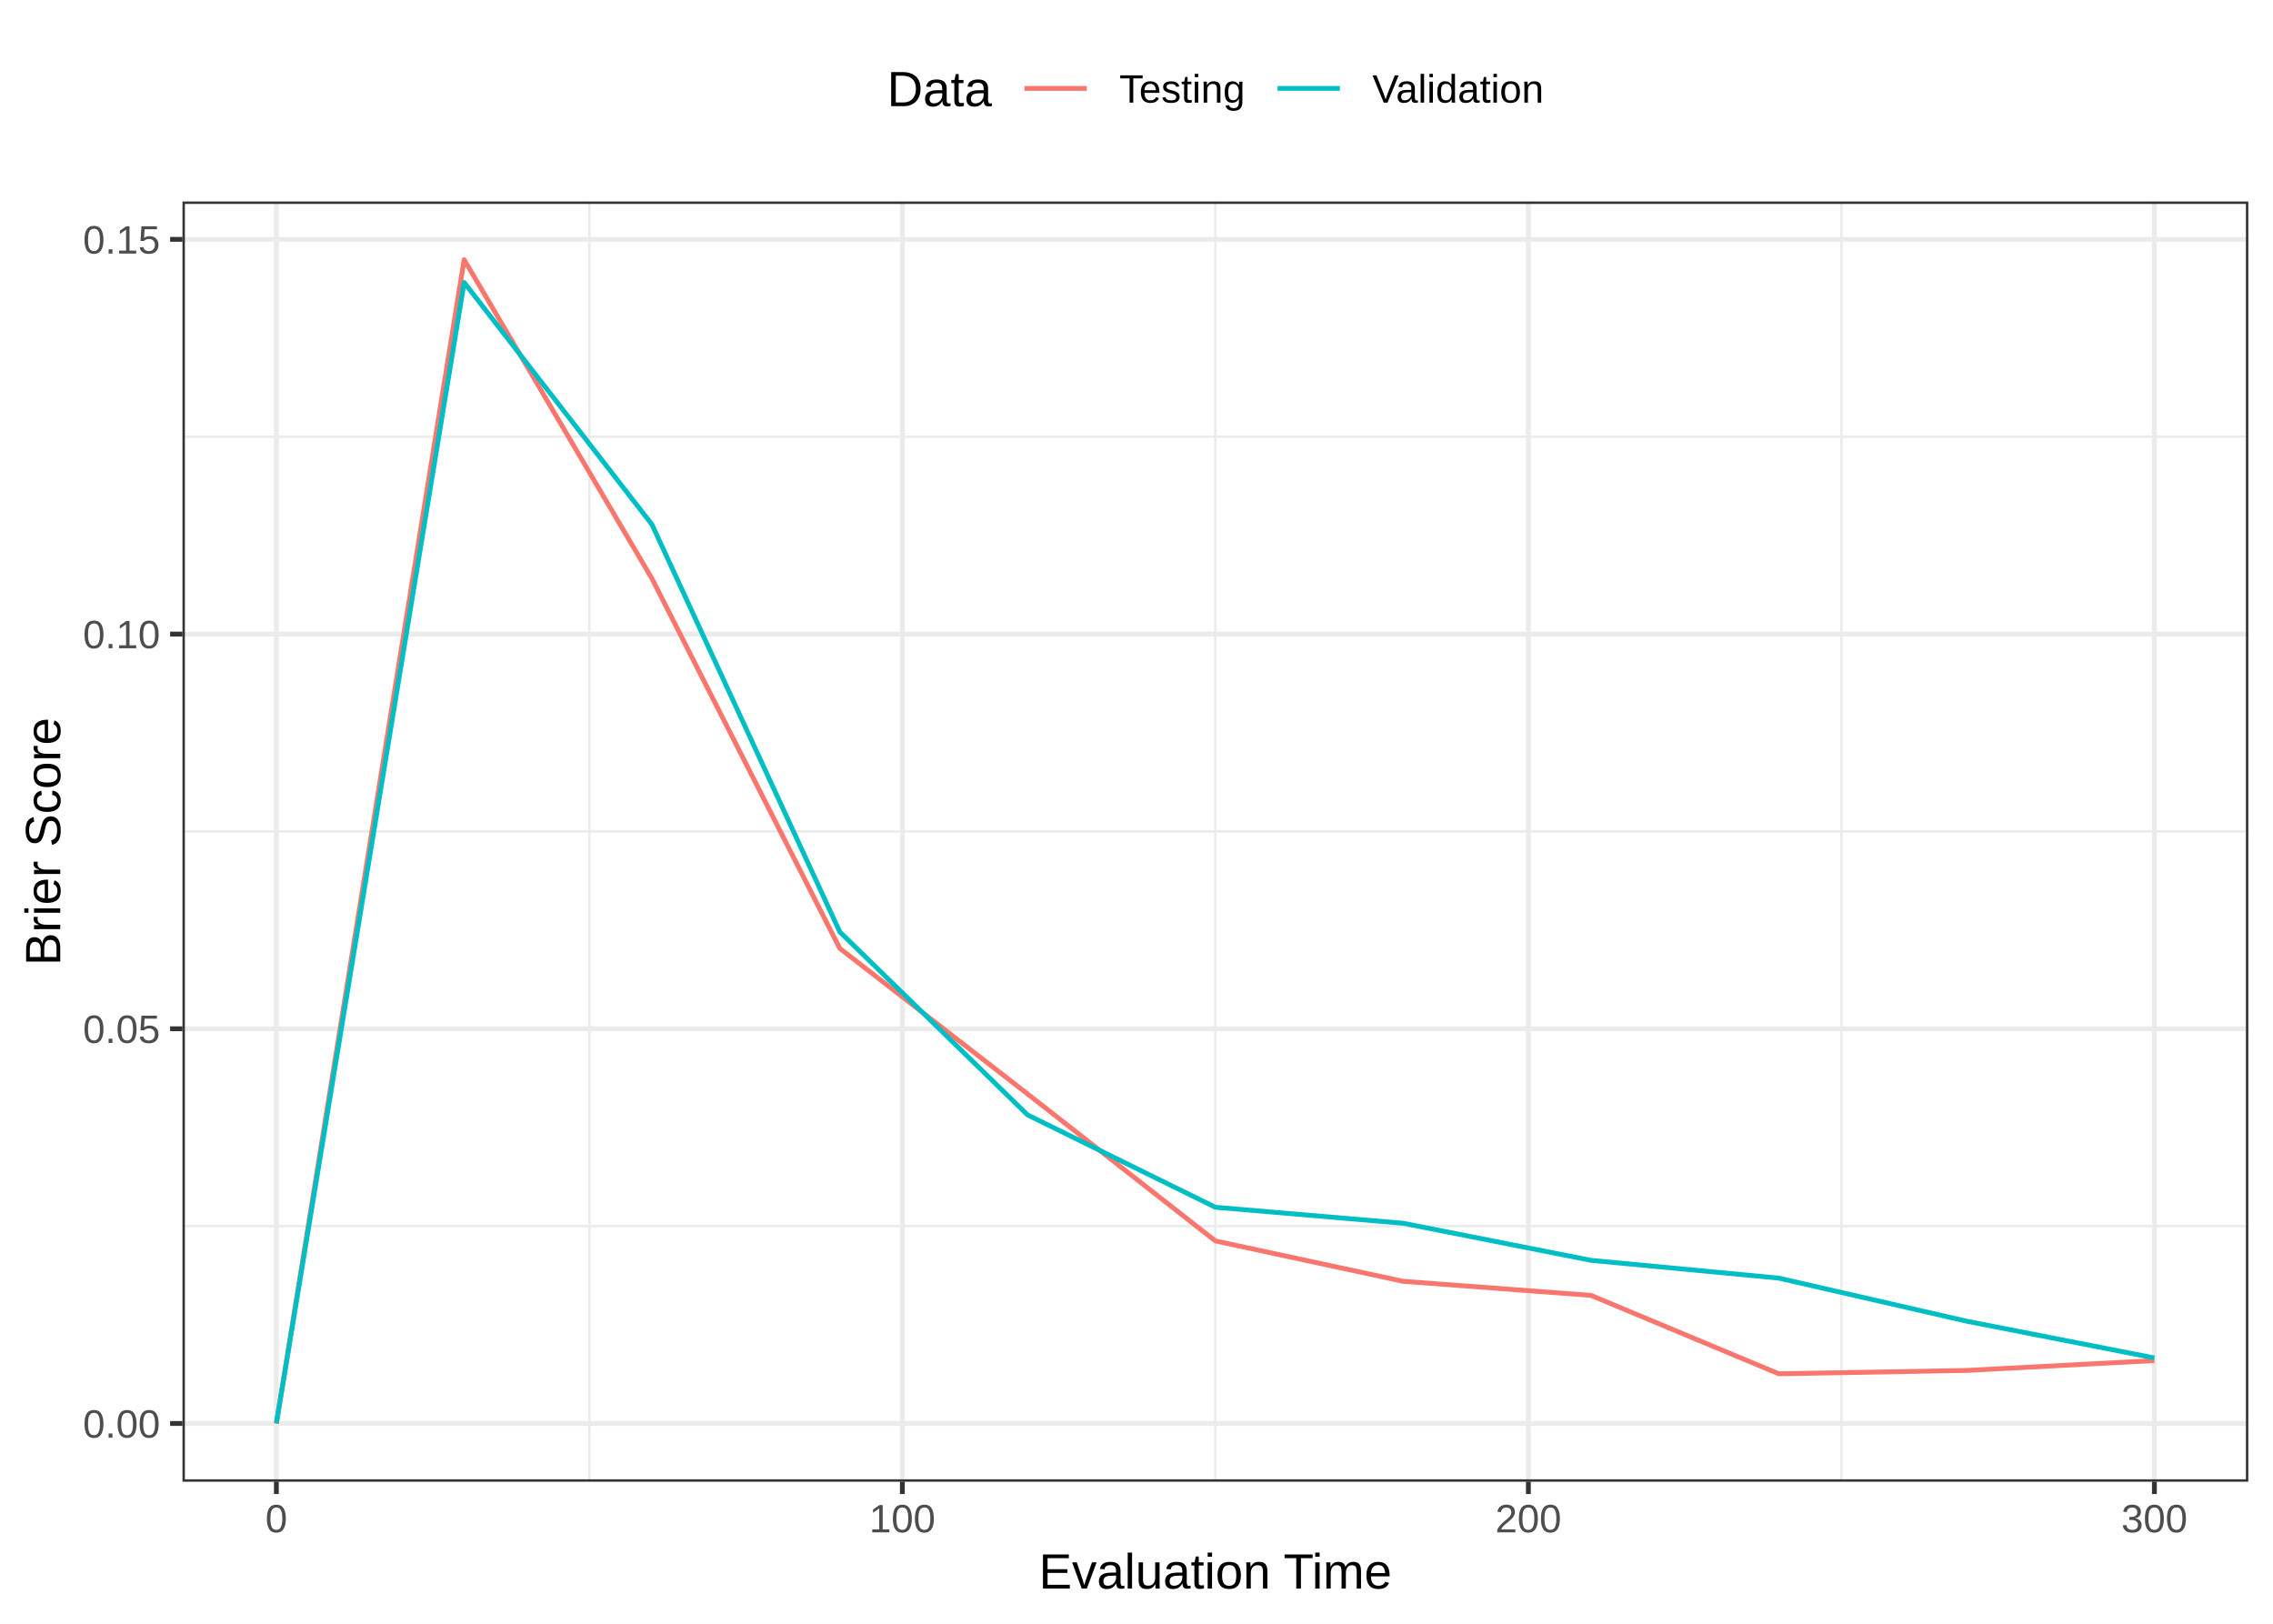
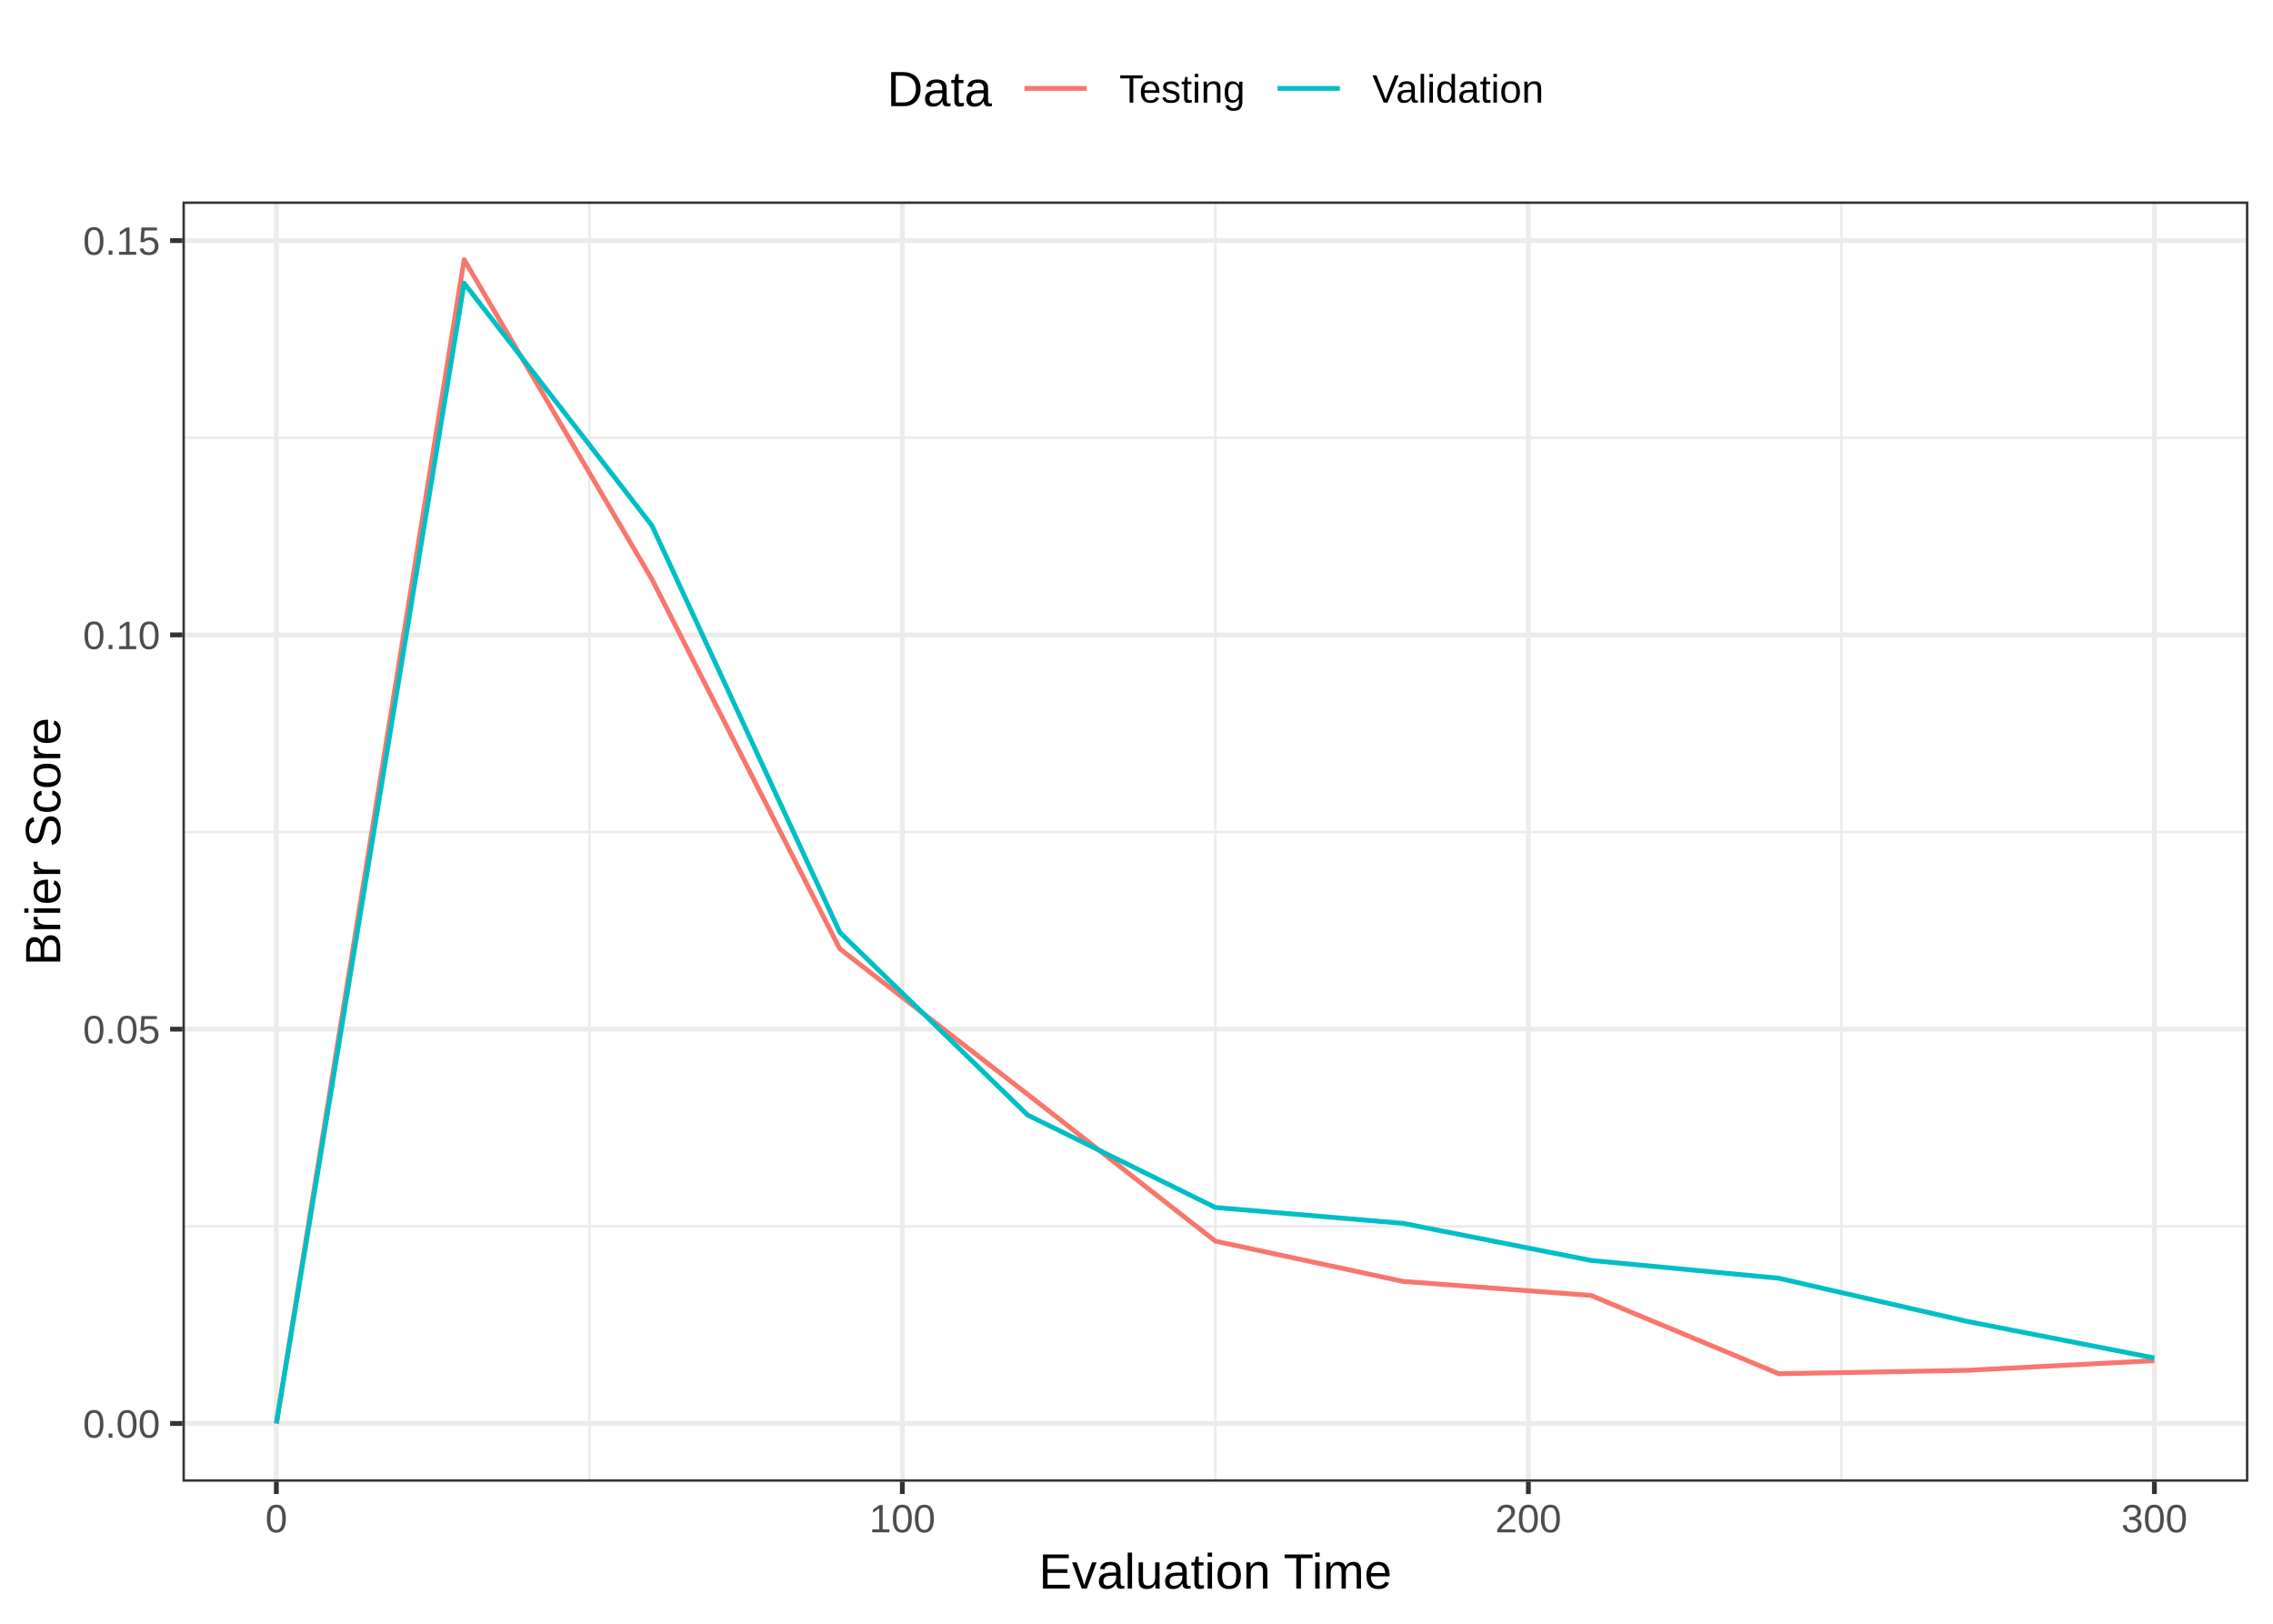
<svg xmlns="http://www.w3.org/2000/svg" width="504.00pt" height="360.00pt" viewBox="0 0 504.00 360.00">
  <g class="svglite">
    <defs>
      <style type="text/css">
    .svglite line, .svglite polyline, .svglite polygon, .svglite path, .svglite rect, .svglite circle {
      fill: none;
      stroke: #000000;
      stroke-linecap: round;
      stroke-linejoin: round;
      stroke-miterlimit: 10.00;
    }
    .svglite text {
      white-space: pre;
    }
    .svglite g.glyphgroup path {
      fill: inherit;
      stroke: none;
    }
  </style>
    </defs>
    <rect width="100%" height="100%" style="stroke: none; fill: none;" />
    <defs>
      <clipPath id="cpMC4wMHw1MDQuMDB8MC4wMHwzNjAuMDA=">
        <rect x="0.00" y="0.00" width="504.00" height="360.00" />
      </clipPath>
    </defs>
    <g clip-path="url(#cpMC4wMHw1MDQuMDB8MC4wMHwzNjAuMDA=)">
      <rect x="0.00" y="0.00" width="504.00" height="360.00" style="stroke-width: 1.07; stroke: #FFFFFF; fill: #FFFFFF;" />
    </g>
    <defs>
      <clipPath id="cpNDAuNDZ8NDk4LjUyfDQ0LjY4fDMyOC41MA==">
        <rect x="40.46" y="44.68" width="458.07" height="283.83" />
      </clipPath>
    </defs>
    <g clip-path="url(#cpNDAuNDZ8NDk4LjUyfDQ0LjY4fDMyOC41MA==)">
      <rect x="40.46" y="44.68" width="458.07" height="283.83" style="stroke-width: 1.07; stroke: none; fill: #FFFFFF;" />
-       <polyline points="40.46,271.85 498.52,271.85 " style="stroke-width: 0.53; stroke: #EBEBEB; stroke-linecap: butt;" />
-       <polyline points="40.46,184.33 498.52,184.33 " style="stroke-width: 0.53; stroke: #EBEBEB; stroke-linecap: butt;" />
-       <polyline points="40.46,96.82 498.52,96.82 " style="stroke-width: 0.53; stroke: #EBEBEB; stroke-linecap: butt;" />
+       <polyline points="40.46,271.89 498.52,271.89 " style="stroke-width: 0.53; stroke: #EBEBEB; stroke-linecap: butt;" />
+       <polyline points="40.46,184.47 498.52,184.47 " style="stroke-width: 0.53; stroke: #EBEBEB; stroke-linecap: butt;" />
+       <polyline points="40.46,97.05 498.52,97.05 " style="stroke-width: 0.53; stroke: #EBEBEB; stroke-linecap: butt;" />
      <polyline points="130.68,328.50 130.68,44.68 " style="stroke-width: 0.53; stroke: #EBEBEB; stroke-linecap: butt;" />
      <polyline points="269.49,328.50 269.49,44.68 " style="stroke-width: 0.53; stroke: #EBEBEB; stroke-linecap: butt;" />
      <polyline points="408.30,328.50 408.30,44.68 " style="stroke-width: 0.53; stroke: #EBEBEB; stroke-linecap: butt;" />
      <polyline points="40.46,315.60 498.52,315.60 " style="stroke-width: 1.07; stroke: #EBEBEB; stroke-linecap: butt;" />
-       <polyline points="40.46,228.09 498.52,228.09 " style="stroke-width: 1.07; stroke: #EBEBEB; stroke-linecap: butt;" />
-       <polyline points="40.46,140.58 498.52,140.58 " style="stroke-width: 1.07; stroke: #EBEBEB; stroke-linecap: butt;" />
-       <polyline points="40.46,53.07 498.52,53.07 " style="stroke-width: 1.07; stroke: #EBEBEB; stroke-linecap: butt;" />
+       <polyline points="40.46,228.18 498.52,228.18 " style="stroke-width: 1.07; stroke: #EBEBEB; stroke-linecap: butt;" />
+       <polyline points="40.46,140.76 498.52,140.76 " style="stroke-width: 1.07; stroke: #EBEBEB; stroke-linecap: butt;" />
+       <polyline points="40.46,53.34 498.52,53.34 " style="stroke-width: 1.07; stroke: #EBEBEB; stroke-linecap: butt;" />
      <polyline points="61.28,328.50 61.28,44.68 " style="stroke-width: 1.07; stroke: #EBEBEB; stroke-linecap: butt;" />
      <polyline points="200.08,328.50 200.08,44.68 " style="stroke-width: 1.07; stroke: #EBEBEB; stroke-linecap: butt;" />
      <polyline points="338.89,328.50 338.89,44.68 " style="stroke-width: 1.07; stroke: #EBEBEB; stroke-linecap: butt;" />
      <polyline points="477.70,328.50 477.70,44.68 " style="stroke-width: 1.07; stroke: #EBEBEB; stroke-linecap: butt;" />
-       <polyline points="61.28,315.60 102.92,57.58 144.56,128.28 186.20,210.26 227.85,242.54 269.49,275.13 311.13,284.08 352.77,287.20 394.41,304.58 436.06,303.84 477.70,301.65 " style="stroke-width: 1.07; stroke: #F8766D; stroke-linecap: butt;" />
-       <polyline points="61.28,315.60 102.92,62.63 144.56,116.29 186.20,206.59 227.85,247.19 269.49,267.66 311.13,271.21 352.77,279.43 394.41,283.37 436.06,292.92 477.70,301.07 " style="stroke-width: 1.07; stroke: #00BFC4; stroke-linecap: butt;" />
+       <polyline points="61.28,315.60 102.92,57.58 144.56,128.44 186.20,210.35 227.85,242.62 269.49,275.18 311.13,284.11 352.77,287.21 394.41,304.57 436.06,303.82 477.70,301.67 " style="stroke-width: 1.07; stroke: #F8766D; stroke-linecap: butt;" />
+       <polyline points="61.28,315.60 102.92,62.79 144.56,116.53 186.20,206.69 227.85,247.21 269.49,267.71 311.13,271.23 352.77,279.45 394.41,283.40 436.06,292.94 477.70,301.08 " style="stroke-width: 1.07; stroke: #00BFC4; stroke-linecap: butt;" />
      <rect x="40.46" y="44.68" width="458.07" height="283.83" style="stroke-width: 1.07; stroke: #333333;" />
    </g>
    <g clip-path="url(#cpMC4wMHw1MDQuMDB8MC4wMHwzNjAuMDA=)">
      <text x="35.52" y="318.75" text-anchor="end" style="font-size: 8.80px;fill: #4D4D4D; font-family: &quot;Arial&quot;;" textLength="17.11px" lengthAdjust="spacingAndGlyphs">0.00</text>
-       <text x="35.52" y="231.24" text-anchor="end" style="font-size: 8.80px;fill: #4D4D4D; font-family: &quot;Arial&quot;;" textLength="17.11px" lengthAdjust="spacingAndGlyphs">0.05</text>
-       <text x="35.52" y="143.73" text-anchor="end" style="font-size: 8.80px;fill: #4D4D4D; font-family: &quot;Arial&quot;;" textLength="17.11px" lengthAdjust="spacingAndGlyphs">0.10</text>
-       <text x="35.52" y="56.22" text-anchor="end" style="font-size: 8.80px;fill: #4D4D4D; font-family: &quot;Arial&quot;;" textLength="17.11px" lengthAdjust="spacingAndGlyphs">0.15</text>
+       <text x="35.52" y="231.33" text-anchor="end" style="font-size: 8.80px;fill: #4D4D4D; font-family: &quot;Arial&quot;;" textLength="17.11px" lengthAdjust="spacingAndGlyphs">0.05</text>
+       <text x="35.52" y="143.91" text-anchor="end" style="font-size: 8.80px;fill: #4D4D4D; font-family: &quot;Arial&quot;;" textLength="17.11px" lengthAdjust="spacingAndGlyphs">0.10</text>
+       <text x="35.52" y="56.49" text-anchor="end" style="font-size: 8.80px;fill: #4D4D4D; font-family: &quot;Arial&quot;;" textLength="17.11px" lengthAdjust="spacingAndGlyphs">0.15</text>
      <polyline points="37.72,315.60 40.46,315.60 " style="stroke-width: 1.07; stroke: #333333; stroke-linecap: butt;" />
-       <polyline points="37.72,228.09 40.46,228.09 " style="stroke-width: 1.07; stroke: #333333; stroke-linecap: butt;" />
-       <polyline points="37.72,140.58 40.46,140.58 " style="stroke-width: 1.07; stroke: #333333; stroke-linecap: butt;" />
-       <polyline points="37.72,53.07 40.46,53.07 " style="stroke-width: 1.07; stroke: #333333; stroke-linecap: butt;" />
+       <polyline points="37.72,228.18 40.46,228.18 " style="stroke-width: 1.07; stroke: #333333; stroke-linecap: butt;" />
+       <polyline points="37.72,140.76 40.46,140.76 " style="stroke-width: 1.07; stroke: #333333; stroke-linecap: butt;" />
+       <polyline points="37.72,53.34 40.46,53.34 " style="stroke-width: 1.07; stroke: #333333; stroke-linecap: butt;" />
      <polyline points="61.28,331.24 61.28,328.50 " style="stroke-width: 1.07; stroke: #333333; stroke-linecap: butt;" />
      <polyline points="200.08,331.24 200.08,328.50 " style="stroke-width: 1.07; stroke: #333333; stroke-linecap: butt;" />
      <polyline points="338.89,331.24 338.89,328.50 " style="stroke-width: 1.07; stroke: #333333; stroke-linecap: butt;" />
      <polyline points="477.70,331.24 477.70,328.50 " style="stroke-width: 1.07; stroke: #333333; stroke-linecap: butt;" />
      <text x="61.28" y="339.74" text-anchor="middle" style="font-size: 8.80px;fill: #4D4D4D; font-family: &quot;Arial&quot;;" textLength="4.89px" lengthAdjust="spacingAndGlyphs">0</text>
      <text x="200.08" y="339.74" text-anchor="middle" style="font-size: 8.80px;fill: #4D4D4D; font-family: &quot;Arial&quot;;" textLength="14.67px" lengthAdjust="spacingAndGlyphs">100</text>
      <text x="338.89" y="339.74" text-anchor="middle" style="font-size: 8.80px;fill: #4D4D4D; font-family: &quot;Arial&quot;;" textLength="14.67px" lengthAdjust="spacingAndGlyphs">200</text>
      <text x="477.70" y="339.74" text-anchor="middle" style="font-size: 8.80px;fill: #4D4D4D; font-family: &quot;Arial&quot;;" textLength="14.67px" lengthAdjust="spacingAndGlyphs">300</text>
      <text x="269.49" y="352.20" text-anchor="middle" style="font-size: 11.00px; font-family: &quot;Arial&quot;;" textLength="78.30px" lengthAdjust="spacingAndGlyphs">Evaluation Time</text>
      <text transform="translate(13.36,186.59) rotate(-90)" text-anchor="middle" style="font-size: 11.00px; font-family: &quot;Arial&quot;;" textLength="55.03px" lengthAdjust="spacingAndGlyphs">Brier Score</text>
      <rect x="191.22" y="5.48" width="156.53" height="28.24" style="stroke-width: 1.07; stroke: none; fill: #FFFFFF;" />
      <text x="196.70" y="23.54" style="font-size: 11.00px; font-family: &quot;Arial&quot;;" textLength="23.25px" lengthAdjust="spacingAndGlyphs">Data</text>
      <rect x="225.43" y="10.96" width="17.28" height="17.28" style="stroke-width: 1.07; stroke: none; fill: #FFFFFF;" />
      <line x1="227.16" y1="19.60" x2="240.98" y2="19.60" style="stroke-width: 1.07; stroke: #F8766D; stroke-linecap: butt;" />
      <rect x="281.55" y="10.96" width="17.28" height="17.28" style="stroke-width: 1.07; stroke: none; fill: #FFFFFF;" />
      <line x1="283.27" y1="19.60" x2="297.10" y2="19.60" style="stroke-width: 1.07; stroke: #00BFC4; stroke-linecap: butt;" />
      <text x="248.19" y="22.75" style="font-size: 8.80px; font-family: &quot;Arial&quot;;" textLength="27.88px" lengthAdjust="spacingAndGlyphs">Testing</text>
      <text x="304.30" y="22.75" style="font-size: 8.80px; font-family: &quot;Arial&quot;;" textLength="37.97px" lengthAdjust="spacingAndGlyphs">Validation</text>
    </g>
  </g>
</svg>
